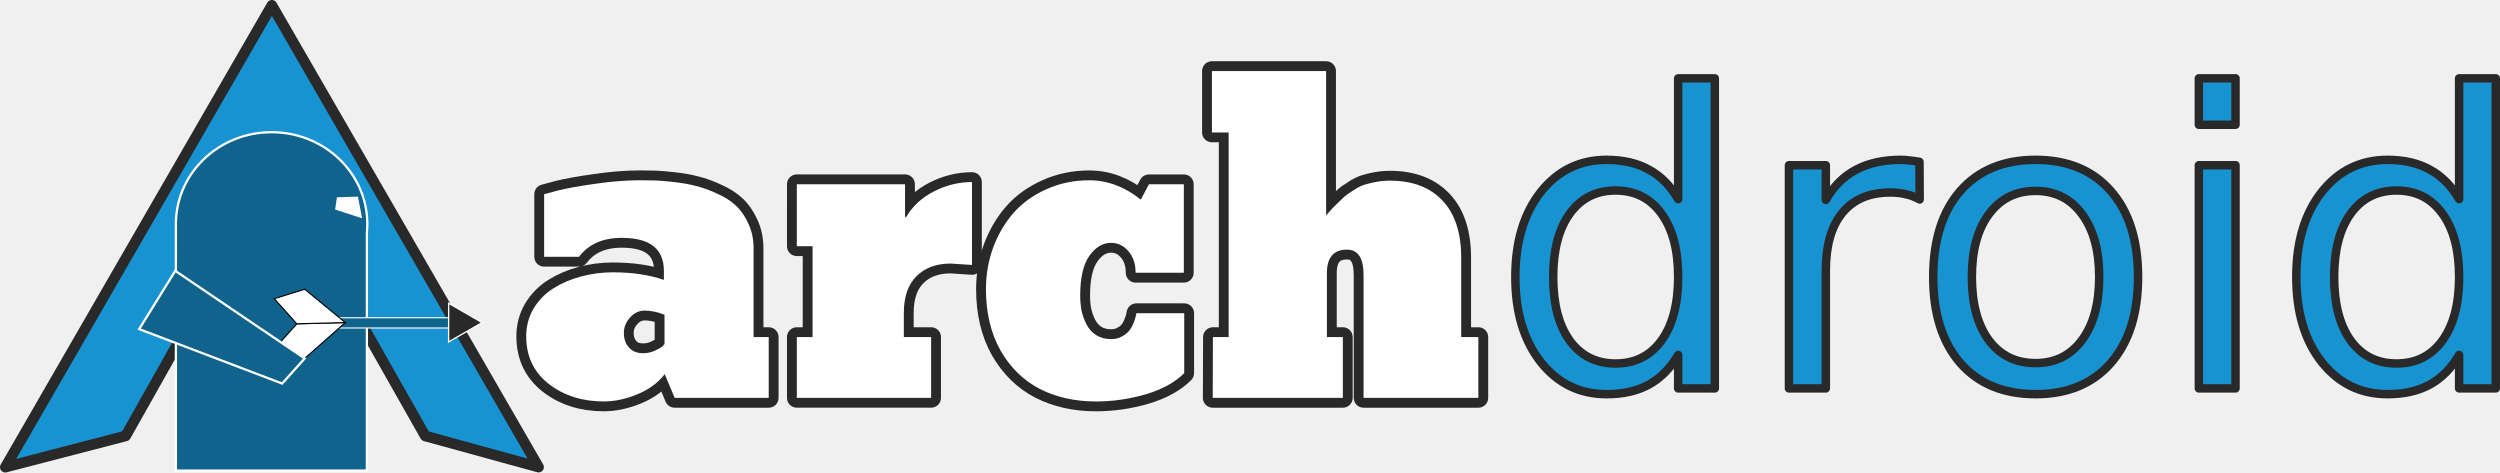
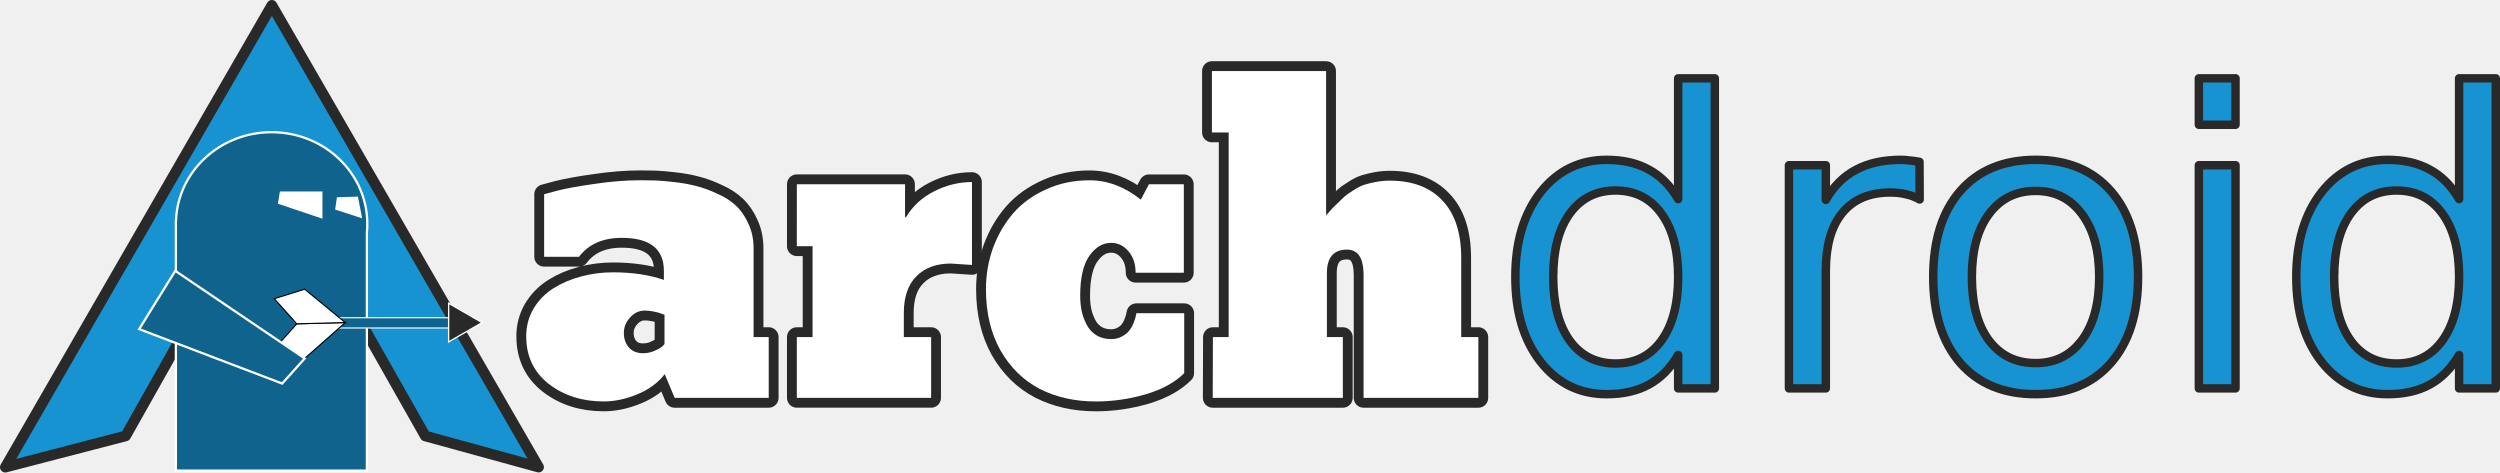
<svg xmlns="http://www.w3.org/2000/svg" width="235.294mm" height="44.471mm" viewBox="0 0 235.294 44.471" version="1.1" id="svg8">
  <defs id="defs2" />
  <g id="layer1" transform="translate(-28.2695,-4.18366)">
-     <g id="g896" transform="matrix(0.7548823,0,0,0.7548823,11.04097,-6.492998)">
-       <path id="path835" style="fill:#1793d1;fill-opacity:1;stroke:#292929;stroke-width:1.323;stroke-linecap:round;stroke-linejoin:round;stroke-miterlimit:4;stroke-dasharray:none;stroke-opacity:1" d="M 89.974,72.381 75.842,68.501 57.116,35.443 38.492,68.495 23.484,72.393 40.101,43.599 56.719,14.805 73.346,43.593 Z" />
-       <path id="rect838" style="fill:#10638c;fill-opacity:1;stroke:#ffffff;stroke-width:0.284;stroke-miterlimit:4;stroke-dasharray:none;stroke-opacity:1" d="m 56.687,30.627 a 11.932,11.436 0 0 0 -11.925,11.042 h -0.009 V 72.819 H 68.565 V 43.147 a 11.932,11.436 0 0 0 0.053,-1.084 11.932,11.436 0 0 0 -11.932,-11.436 z" />
-       <rect style="fill:#10638c;fill-opacity:1;stroke:#ffffff;stroke-width:0.139;stroke-opacity:1" id="rect846" width="15.055" height="1.275" x="63.877" y="53.761" />
-       <path style="fill:#ffffff;stroke:#000000;stroke-width:0.139px;stroke-linecap:butt;stroke-linejoin:miter;stroke-opacity:1" d="m 59.826,54.516 -2.809,3.133 3.795,1.182 5.063,-4.468 z" id="path842" />
-       <path style="fill:#ffffff;stroke:#000000;stroke-width:0.139px;stroke-linecap:butt;stroke-linejoin:miter;stroke-opacity:1" d="m 59.826,54.516 -2.809,-3.133 3.795,-1.182 5.063,4.163 z" id="path844" />
-       <path style="fill:#292929;fill-opacity:1;stroke:#ffffff;stroke-width:1.327;stroke-miterlimit:4;stroke-dasharray:none;stroke-opacity:1" id="path850" transform="matrix(0,0.1246528,-0.1246528,0,77.19363,37.28209)" d="m 156.337,-12.528 -38.668,-0.052 19.379,-33.461 z" />
-       <circle style="fill:#000024;fill-opacity:1;stroke:#ffffff;stroke-width:1.569;stroke-opacity:1" id="path858" d="m 62.241,38.799 a 4.52,145.403 0 0 1 -2.48e-4,1.522 l -4.52,-1.522 z" />
-       <path id="circle860" style="fill:#ffffff;fill-opacity:1;stroke:#ffffff;stroke-width:1.569;stroke-opacity:1" d="m 66.806,39.462 0.144,0.745 -2.098,-0.682 z" />
-       <path style="fill:#10638c;fill-opacity:1;stroke:#ffffff;stroke-width:0.284;stroke-linecap:butt;stroke-linejoin:miter;stroke-miterlimit:4;stroke-dasharray:none;stroke-opacity:1" d="m 44.675,47.913 -4.501,7.262 17.827,6.789 2.809,-3.133 z" id="path862" />
-     </g>
+     <path id="path835" style="fill:#1793d1;fill-opacity:1;stroke:#292929;stroke-width:0.999;stroke-linecap:round;stroke-linejoin:round;stroke-miterlimit:4;stroke-dasharray:none;stroke-opacity:1" d="M 78.961,48.146 68.293,45.217 54.156,20.262 40.098,45.213 28.769,48.155 41.313,26.419 53.857,4.683 66.409,26.414 Z" />
+     <path id="rect838" style="fill:#10638c;fill-opacity:1;stroke:#ffffff;stroke-width:0.214;stroke-miterlimit:4;stroke-dasharray:none;stroke-opacity:1" d="m 53.833,16.627 a 9.007,8.633 0 0 0 -9.002,8.335 h -0.007 V 48.477 H 62.8 V 26.078 a 9.007,8.633 0 0 0 0.04,-0.818 9.007,8.633 0 0 0 -9.007,-8.633 z" />
+     <rect style="fill:#10638c;fill-opacity:1;stroke:#ffffff;stroke-width:0.105;stroke-opacity:1" id="rect846" width="11.365" height="0.963" x="59.261" y="34.09" />
+     <path style="fill:#ffffff;stroke:#000000;stroke-width:0.105px;stroke-linecap:butt;stroke-linejoin:miter;stroke-opacity:1" d="m 56.202,34.66 -2.121,2.365 2.864,0.893 3.822,-3.373 z" id="path842" />
+     <path style="fill:#ffffff;stroke:#000000;stroke-width:0.105px;stroke-linecap:butt;stroke-linejoin:miter;stroke-opacity:1" d="m 56.202,34.66 -2.121,-2.365 2.864,-0.893 3.822,3.142 z" id="path844" />
+     <path style="fill:#292929;fill-opacity:1;stroke:#ffffff;stroke-width:1.327;stroke-miterlimit:4;stroke-dasharray:none;stroke-opacity:1" id="path850" transform="matrix(0,0.09409823,-0.09409823,0,69.31307,21.65059)" d="m 156.337,-12.528 -38.668,-0.052 19.379,-33.461 z" />
+     <path id="path858" style="fill:#000024;fill-opacity:1;stroke:#ffffff;stroke-width:1.185;stroke-opacity:1" d="m 58.025,22.796 a 3.412,109.762 0 0 1 -1.87e-4,1.149 l -3.412,-1.149 z" />
+     <path id="circle860" style="fill:#ffffff;fill-opacity:1;stroke:#ffffff;stroke-width:1.185;stroke-opacity:1" d="m 61.472,23.296 0.108,0.563 -1.584,-0.515 z" />
+     <path style="fill:#10638c;fill-opacity:1;stroke:#ffffff;stroke-width:0.214;stroke-linecap:butt;stroke-linejoin:miter;stroke-miterlimit:4;stroke-dasharray:none;stroke-opacity:1" d="m 44.765,29.676 -3.397,5.482 13.458,5.125 2.121,-2.365 z" id="path862" />
    <g id="g885" transform="translate(-12.04719,2.821554)">
      <g aria-label="arch" id="text849" style="font-style:normal;font-weight:normal;font-size:38.41px;line-height:1.25;font-family:sans-serif;letter-spacing:0px;word-spacing:0px;fill:#ffffff;fill-opacity:1;stroke:#292929;stroke-width:1.852;stroke-linecap:round;stroke-linejoin:round;stroke-miterlimit:4;stroke-dasharray:none;stroke-opacity:1">
        <path d="m 89.843,33.031 q 0,2.795 2.119,4.464 2.138,1.65 5.176,1.65 1.538,0 3.17,-0.675 1.632,-0.675 2.569,-1.894 l 0.938,2.232 h 8.852 v -5.72 h -1.425 v -8.346 q 0,-1.294 -0.488,-2.326 -0.469,-1.05 -1.182,-1.707 -0.694,-0.656 -1.763,-1.125 -1.05,-0.488 -1.969,-0.713 -0.9,-0.244 -2.082,-0.375 -1.163,-0.131 -1.782,-0.15 -0.619,-0.019 -1.388,-0.019 -2.007,0 -4.276,0.338 -2.269,0.319 -3.526,0.638 l -1.257,0.338 v 5.889 h 3.282 q 1.35,-1.782 4.032,-1.782 3.957,0 3.957,3.113 v 0.844 q -2.063,-0.713 -4.801,-0.713 -1.557,0 -3.001,0.394 -1.425,0.375 -2.588,1.107 -1.163,0.731 -1.876,1.913 -0.694,1.182 -0.694,2.626 z m 9.19,-0.338 q 0,-0.806 0.581,-1.444 0.581,-0.656 1.388,-0.656 0.413,0 0.863,0.094 0.469,0.094 0.731,0.206 l 0.263,0.094 v 2.757 q -0.075,0.094 -0.225,0.244 -0.15,0.131 -0.675,0.375 -0.525,0.244 -1.125,0.244 -0.825,0 -1.313,-0.525 -0.488,-0.544 -0.488,-1.388 z" style="font-style:normal;font-variant:normal;font-weight:normal;font-stretch:normal;font-size:38.41px;font-family:Bevan;-inkscape-font-specification:Bevan;fill:#ffffff;fill-opacity:1;stroke:#292929;stroke-width:1.852;stroke-linecap:round;stroke-linejoin:round;stroke-miterlimit:4;stroke-dasharray:none;stroke-opacity:1" id="path891" />
        <path d="m 115.313,18.702 h 10.184 v 3.057 l 0.075,0.075 q 0.919,-1.575 2.644,-2.457 1.725,-0.881 3.582,-0.881 v 7.802 l -1.988,-0.131 q -2.063,0 -3.245,1.2 -1.182,1.182 -1.182,3.451 v 2.269 h 2.569 v 5.72 h -12.641 v -5.72 h 1.482 v -8.552 h -1.482 z" style="font-style:normal;font-variant:normal;font-weight:normal;font-stretch:normal;font-size:38.41px;font-family:Bevan;-inkscape-font-specification:Bevan;fill:#ffffff;fill-opacity:1;stroke:#292929;stroke-width:1.852;stroke-linecap:round;stroke-linejoin:round;stroke-miterlimit:4;stroke-dasharray:none;stroke-opacity:1" id="path893" />
        <path d="m 133.111,28.568 q 0,3.338 1.369,5.777 1.388,2.419 3.695,3.62 2.326,1.182 5.289,1.182 2.363,0 4.689,-0.675 2.326,-0.694 3.62,-1.988 v -5.645 h -4.501 q -0.019,0.094 -0.056,0.263 -0.019,0.169 -0.188,0.6 -0.15,0.413 -0.394,0.731 -0.225,0.319 -0.694,0.581 -0.45,0.263 -1.05,0.263 -0.806,0 -1.407,-0.375 -0.581,-0.375 -0.9,-0.994 -0.319,-0.619 -0.469,-1.294 -0.131,-0.675 -0.131,-1.425 0,-2.532 0.863,-3.751 0.863,-1.219 2.044,-1.219 0.957,0 1.632,0.788 0.675,0.788 0.675,2.026 h 4.539 v -8.327 h -3.282 l -0.769,1.444 q -2.269,-1.819 -4.839,-1.819 -2.194,0 -4.051,0.844 -1.857,0.825 -3.095,2.232 -1.219,1.407 -1.913,3.263 -0.675,1.857 -0.675,3.901 z" style="font-style:normal;font-variant:normal;font-weight:normal;font-stretch:normal;font-size:38.41px;font-family:Bevan;-inkscape-font-specification:Bevan;fill:#ffffff;fill-opacity:1;stroke:#292929;stroke-width:1.852;stroke-linecap:round;stroke-linejoin:round;stroke-miterlimit:4;stroke-dasharray:none;stroke-opacity:1" id="path895" />
        <path d="m 154.455,38.808 h 12.247 v -5.72 h -1.5 v -6.02 q 0,-2.213 1.894,-2.213 1.538,0 1.557,2.344 v 11.609 h 10.803 v -5.72 h -1.613 v -7.446 q 0,-3.545 -1.763,-5.401 -1.763,-1.876 -4.951,-1.876 -0.656,0 -1.275,0.113 -0.6,0.113 -1.032,0.244 -0.413,0.113 -0.938,0.431 -0.506,0.319 -0.75,0.488 -0.244,0.169 -0.731,0.656 -0.488,0.469 -0.638,0.619 -0.131,0.15 -0.638,0.713 V 8.05 h -10.747 v 5.777 h 1.575 v 19.262 h -1.482 z" style="font-style:normal;font-variant:normal;font-weight:normal;font-stretch:normal;font-size:38.41px;font-family:Bevan;-inkscape-font-specification:Bevan;fill:#ffffff;fill-opacity:1;stroke:#292929;stroke-width:1.852;stroke-linecap:round;stroke-linejoin:round;stroke-miterlimit:4;stroke-dasharray:none;stroke-opacity:1" id="path897" />
      </g>
      <g aria-label="arch" id="text954" style="font-style:normal;font-weight:normal;font-size:38.41px;line-height:1.25;font-family:sans-serif;letter-spacing:0px;word-spacing:0px;fill:#ffffff;fill-opacity:1;stroke:none;stroke-width:0.267">
        <path d="m 89.843,33.031 q 0,2.795 2.119,4.464 2.138,1.65 5.176,1.65 1.538,0 3.17,-0.675 1.632,-0.675 2.569,-1.894 l 0.938,2.232 h 8.852 v -5.72 h -1.425 v -8.346 q 0,-1.294 -0.488,-2.326 -0.469,-1.05 -1.182,-1.707 -0.694,-0.656 -1.763,-1.125 -1.05,-0.488 -1.969,-0.713 -0.9,-0.244 -2.082,-0.375 -1.163,-0.131 -1.782,-0.15 -0.619,-0.019 -1.388,-0.019 -2.007,0 -4.276,0.338 -2.269,0.319 -3.526,0.638 l -1.257,0.338 v 5.889 h 3.282 q 1.35,-1.782 4.032,-1.782 3.957,0 3.957,3.113 v 0.844 q -2.063,-0.713 -4.801,-0.713 -1.557,0 -3.001,0.394 -1.425,0.375 -2.588,1.107 -1.163,0.731 -1.876,1.913 -0.694,1.182 -0.694,2.626 z m 9.19,-0.338 q 0,-0.806 0.581,-1.444 0.581,-0.656 1.388,-0.656 0.413,0 0.863,0.094 0.469,0.094 0.731,0.206 l 0.263,0.094 v 2.757 q -0.075,0.094 -0.225,0.244 -0.15,0.131 -0.675,0.375 -0.525,0.244 -1.125,0.244 -0.825,0 -1.313,-0.525 -0.488,-0.544 -0.488,-1.388 z" style="font-style:normal;font-variant:normal;font-weight:normal;font-stretch:normal;font-size:38.41px;font-family:Bevan;-inkscape-font-specification:Bevan;fill:#ffffff;fill-opacity:1;stroke-width:0.267" id="path900" />
        <path d="m 115.313,18.702 h 10.184 v 3.057 l 0.075,0.075 q 0.919,-1.575 2.644,-2.457 1.725,-0.881 3.582,-0.881 v 7.802 l -1.988,-0.131 q -2.063,0 -3.245,1.2 -1.182,1.182 -1.182,3.451 v 2.269 h 2.569 v 5.72 h -12.641 v -5.72 h 1.482 v -8.552 h -1.482 z" style="font-style:normal;font-variant:normal;font-weight:normal;font-stretch:normal;font-size:38.41px;font-family:Bevan;-inkscape-font-specification:Bevan;fill:#ffffff;fill-opacity:1;stroke-width:0.267" id="path902" />
        <path d="m 133.111,28.568 q 0,3.338 1.369,5.777 1.388,2.419 3.695,3.62 2.326,1.182 5.289,1.182 2.363,0 4.689,-0.675 2.326,-0.694 3.62,-1.988 v -5.645 h -4.501 q -0.019,0.094 -0.056,0.263 -0.019,0.169 -0.188,0.6 -0.15,0.413 -0.394,0.731 -0.225,0.319 -0.694,0.581 -0.45,0.263 -1.05,0.263 -0.806,0 -1.407,-0.375 -0.581,-0.375 -0.9,-0.994 -0.319,-0.619 -0.469,-1.294 -0.131,-0.675 -0.131,-1.425 0,-2.532 0.863,-3.751 0.863,-1.219 2.044,-1.219 0.957,0 1.632,0.788 0.675,0.788 0.675,2.026 h 4.539 v -8.327 h -3.282 l -0.769,1.444 q -2.269,-1.819 -4.839,-1.819 -2.194,0 -4.051,0.844 -1.857,0.825 -3.095,2.232 -1.219,1.407 -1.913,3.263 -0.675,1.857 -0.675,3.901 z" style="font-style:normal;font-variant:normal;font-weight:normal;font-stretch:normal;font-size:38.41px;font-family:Bevan;-inkscape-font-specification:Bevan;fill:#ffffff;fill-opacity:1;stroke-width:0.267" id="path904" />
        <path d="m 154.455,38.808 h 12.247 v -5.72 h -1.5 v -6.02 q 0,-2.213 1.894,-2.213 1.538,0 1.557,2.344 v 11.609 h 10.803 v -5.72 h -1.613 v -7.446 q 0,-3.545 -1.763,-5.401 -1.763,-1.876 -4.951,-1.876 -0.656,0 -1.275,0.113 -0.6,0.113 -1.032,0.244 -0.413,0.113 -0.938,0.431 -0.506,0.319 -0.75,0.488 -0.244,0.169 -0.731,0.656 -0.488,0.469 -0.638,0.619 -0.131,0.15 -0.638,0.713 V 8.05 h -10.747 v 5.777 h 1.575 v 19.262 h -1.482 z" style="font-style:normal;font-variant:normal;font-weight:normal;font-stretch:normal;font-size:38.41px;font-family:Bevan;-inkscape-font-specification:Bevan;fill:#ffffff;fill-opacity:1;stroke-width:0.267" id="path906" />
      </g>
    </g>
    <g id="g873" transform="translate(82.37835,-30.45793)">
      <g aria-label="droid" id="text958" style="font-style:normal;font-weight:normal;font-size:38.41px;line-height:1.25;font-family:sans-serif;letter-spacing:0px;word-spacing:0px;fill:#00003d;fill-opacity:1;stroke:none;stroke-width:0.267">
        <path d="M 103.835,53.379 V 42.014 h 3.451 v 29.183 h -3.451 v -3.151 q -1.088,1.876 -2.757,2.795 -1.65,0.9 -3.976,0.9 -3.807,0 -6.208,-3.038 -2.382,-3.038 -2.382,-7.99 0,-4.951 2.382,-7.99 2.401,-3.038 6.208,-3.038 2.326,0 3.976,0.919 1.669,0.9 2.757,2.776 z m -11.759,7.333 q 0,3.807 1.557,5.983 1.575,2.157 4.314,2.157 2.738,0 4.314,-2.157 1.575,-2.176 1.575,-5.983 0,-3.807 -1.575,-5.964 -1.575,-2.176 -4.314,-2.176 -2.738,0 -4.314,2.176 -1.557,2.157 -1.557,5.964 z" style="font-size:38.41px;fill:#00003d;fill-opacity:1;stroke-width:0.267" id="path909" />
        <path d="m 126.566,53.417 q -0.581,-0.338 -1.275,-0.488 -0.675,-0.169 -1.5,-0.169 -2.926,0 -4.501,1.913 -1.557,1.894 -1.557,5.458 v 11.066 h -3.47 V 50.191 h 3.47 v 3.263 q 1.088,-1.913 2.832,-2.832 1.744,-0.938 4.239,-0.938 0.356,0 0.788,0.056 0.431,0.038 0.957,0.131 z" style="font-size:38.41px;fill:#00003d;fill-opacity:1;stroke-width:0.267" id="path911" />
        <path d="m 137.481,52.61 q -2.776,0 -4.389,2.176 -1.613,2.157 -1.613,5.927 0,3.77 1.594,5.945 1.613,2.157 4.407,2.157 2.757,0 4.37,-2.176 1.613,-2.176 1.613,-5.927 0,-3.732 -1.613,-5.908 -1.613,-2.194 -4.37,-2.194 z m 0,-2.926 q 4.501,0 7.071,2.926 2.569,2.926 2.569,8.102 0,5.158 -2.569,8.102 -2.569,2.926 -7.071,2.926 -4.52,0 -7.089,-2.926 -2.551,-2.945 -2.551,-8.102 0,-5.176 2.551,-8.102 2.569,-2.926 7.089,-2.926 z" style="font-size:38.41px;fill:#00003d;fill-opacity:1;stroke-width:0.267" id="path913" />
        <path d="m 152.842,50.191 h 3.451 v 21.006 h -3.451 z m 0,-8.177 h 3.451 v 4.37 h -3.451 z" style="font-size:38.41px;fill:#00003d;fill-opacity:1;stroke-width:0.267" id="path915" />
        <path d="M 177.336,53.379 V 42.014 h 3.451 v 29.183 h -3.451 v -3.151 q -1.088,1.876 -2.757,2.795 -1.65,0.9 -3.976,0.9 -3.807,0 -6.208,-3.038 -2.382,-3.038 -2.382,-7.99 0,-4.951 2.382,-7.99 2.401,-3.038 6.208,-3.038 2.326,0 3.976,0.919 1.669,0.9 2.757,2.776 z m -11.759,7.333 q 0,3.807 1.557,5.983 1.575,2.157 4.314,2.157 2.738,0 4.314,-2.157 1.575,-2.176 1.575,-5.983 0,-3.807 -1.575,-5.964 -1.575,-2.176 -4.314,-2.176 -2.738,0 -4.314,2.176 -1.557,2.157 -1.557,5.964 z" style="font-size:38.41px;fill:#00003d;fill-opacity:1;stroke-width:0.267" id="path917" />
      </g>
      <g aria-label="droid" id="text853" style="font-style:normal;font-weight:normal;font-size:38.41px;line-height:1.25;font-family:sans-serif;letter-spacing:0px;word-spacing:0px;fill:#1793d1;fill-opacity:1;stroke:#292929;stroke-width:0.796;stroke-linecap:round;stroke-linejoin:round;stroke-miterlimit:4;stroke-dasharray:none;stroke-opacity:1">
        <path d="M 103.835,53.379 V 42.014 h 3.451 v 29.183 h -3.451 v -3.151 q -1.088,1.876 -2.757,2.795 -1.65,0.9 -3.976,0.9 -3.807,0 -6.208,-3.038 -2.382,-3.038 -2.382,-7.99 0,-4.951 2.382,-7.99 2.401,-3.038 6.208,-3.038 2.326,0 3.976,0.919 1.669,0.9 2.757,2.776 z m -11.759,7.333 q 0,3.807 1.557,5.983 1.575,2.157 4.314,2.157 2.738,0 4.314,-2.157 1.575,-2.176 1.575,-5.983 0,-3.807 -1.575,-5.964 -1.575,-2.176 -4.314,-2.176 -2.738,0 -4.314,2.176 -1.557,2.157 -1.557,5.964 z" style="font-size:38.41px;fill:#1793d1;fill-opacity:1;stroke:#292929;stroke-width:0.796;stroke-linecap:round;stroke-linejoin:round;stroke-miterlimit:4;stroke-dasharray:none;stroke-opacity:1" id="path920" />
        <path d="m 126.566,53.417 q -0.581,-0.338 -1.275,-0.488 -0.675,-0.169 -1.5,-0.169 -2.926,0 -4.501,1.913 -1.557,1.894 -1.557,5.458 v 11.066 h -3.47 V 50.191 h 3.47 v 3.263 q 1.088,-1.913 2.832,-2.832 1.744,-0.938 4.239,-0.938 0.356,0 0.788,0.056 0.431,0.038 0.957,0.131 z" style="font-size:38.41px;fill:#1793d1;fill-opacity:1;stroke:#292929;stroke-width:0.796;stroke-linecap:round;stroke-linejoin:round;stroke-miterlimit:4;stroke-dasharray:none;stroke-opacity:1" id="path922" />
        <path d="m 137.481,52.61 q -2.776,0 -4.389,2.176 -1.613,2.157 -1.613,5.927 0,3.77 1.594,5.945 1.613,2.157 4.407,2.157 2.757,0 4.37,-2.176 1.613,-2.176 1.613,-5.927 0,-3.732 -1.613,-5.908 -1.613,-2.194 -4.37,-2.194 z m 0,-2.926 q 4.501,0 7.071,2.926 2.569,2.926 2.569,8.102 0,5.158 -2.569,8.102 -2.569,2.926 -7.071,2.926 -4.52,0 -7.089,-2.926 -2.551,-2.945 -2.551,-8.102 0,-5.176 2.551,-8.102 2.569,-2.926 7.089,-2.926 z" style="font-size:38.41px;fill:#1793d1;fill-opacity:1;stroke:#292929;stroke-width:0.796;stroke-linecap:round;stroke-linejoin:round;stroke-miterlimit:4;stroke-dasharray:none;stroke-opacity:1" id="path924" />
        <path d="m 152.842,50.191 h 3.451 v 21.006 h -3.451 z m 0,-8.177 h 3.451 v 4.37 h -3.451 z" style="font-size:38.41px;fill:#1793d1;fill-opacity:1;stroke:#292929;stroke-width:0.796;stroke-linecap:round;stroke-linejoin:round;stroke-miterlimit:4;stroke-dasharray:none;stroke-opacity:1" id="path926" />
        <path d="M 177.336,53.379 V 42.014 h 3.451 v 29.183 h -3.451 v -3.151 q -1.088,1.876 -2.757,2.795 -1.65,0.9 -3.976,0.9 -3.807,0 -6.208,-3.038 -2.382,-3.038 -2.382,-7.99 0,-4.951 2.382,-7.99 2.401,-3.038 6.208,-3.038 2.326,0 3.976,0.919 1.669,0.9 2.757,2.776 z m -11.759,7.333 q 0,3.807 1.557,5.983 1.575,2.157 4.314,2.157 2.738,0 4.314,-2.157 1.575,-2.176 1.575,-5.983 0,-3.807 -1.575,-5.964 -1.575,-2.176 -4.314,-2.176 -2.738,0 -4.314,2.176 -1.557,2.157 -1.557,5.964 z" style="font-size:38.41px;fill:#1793d1;fill-opacity:1;stroke:#292929;stroke-width:0.796;stroke-linecap:round;stroke-linejoin:round;stroke-miterlimit:4;stroke-dasharray:none;stroke-opacity:1" id="path928" />
      </g>
    </g>
  </g>
</svg>
